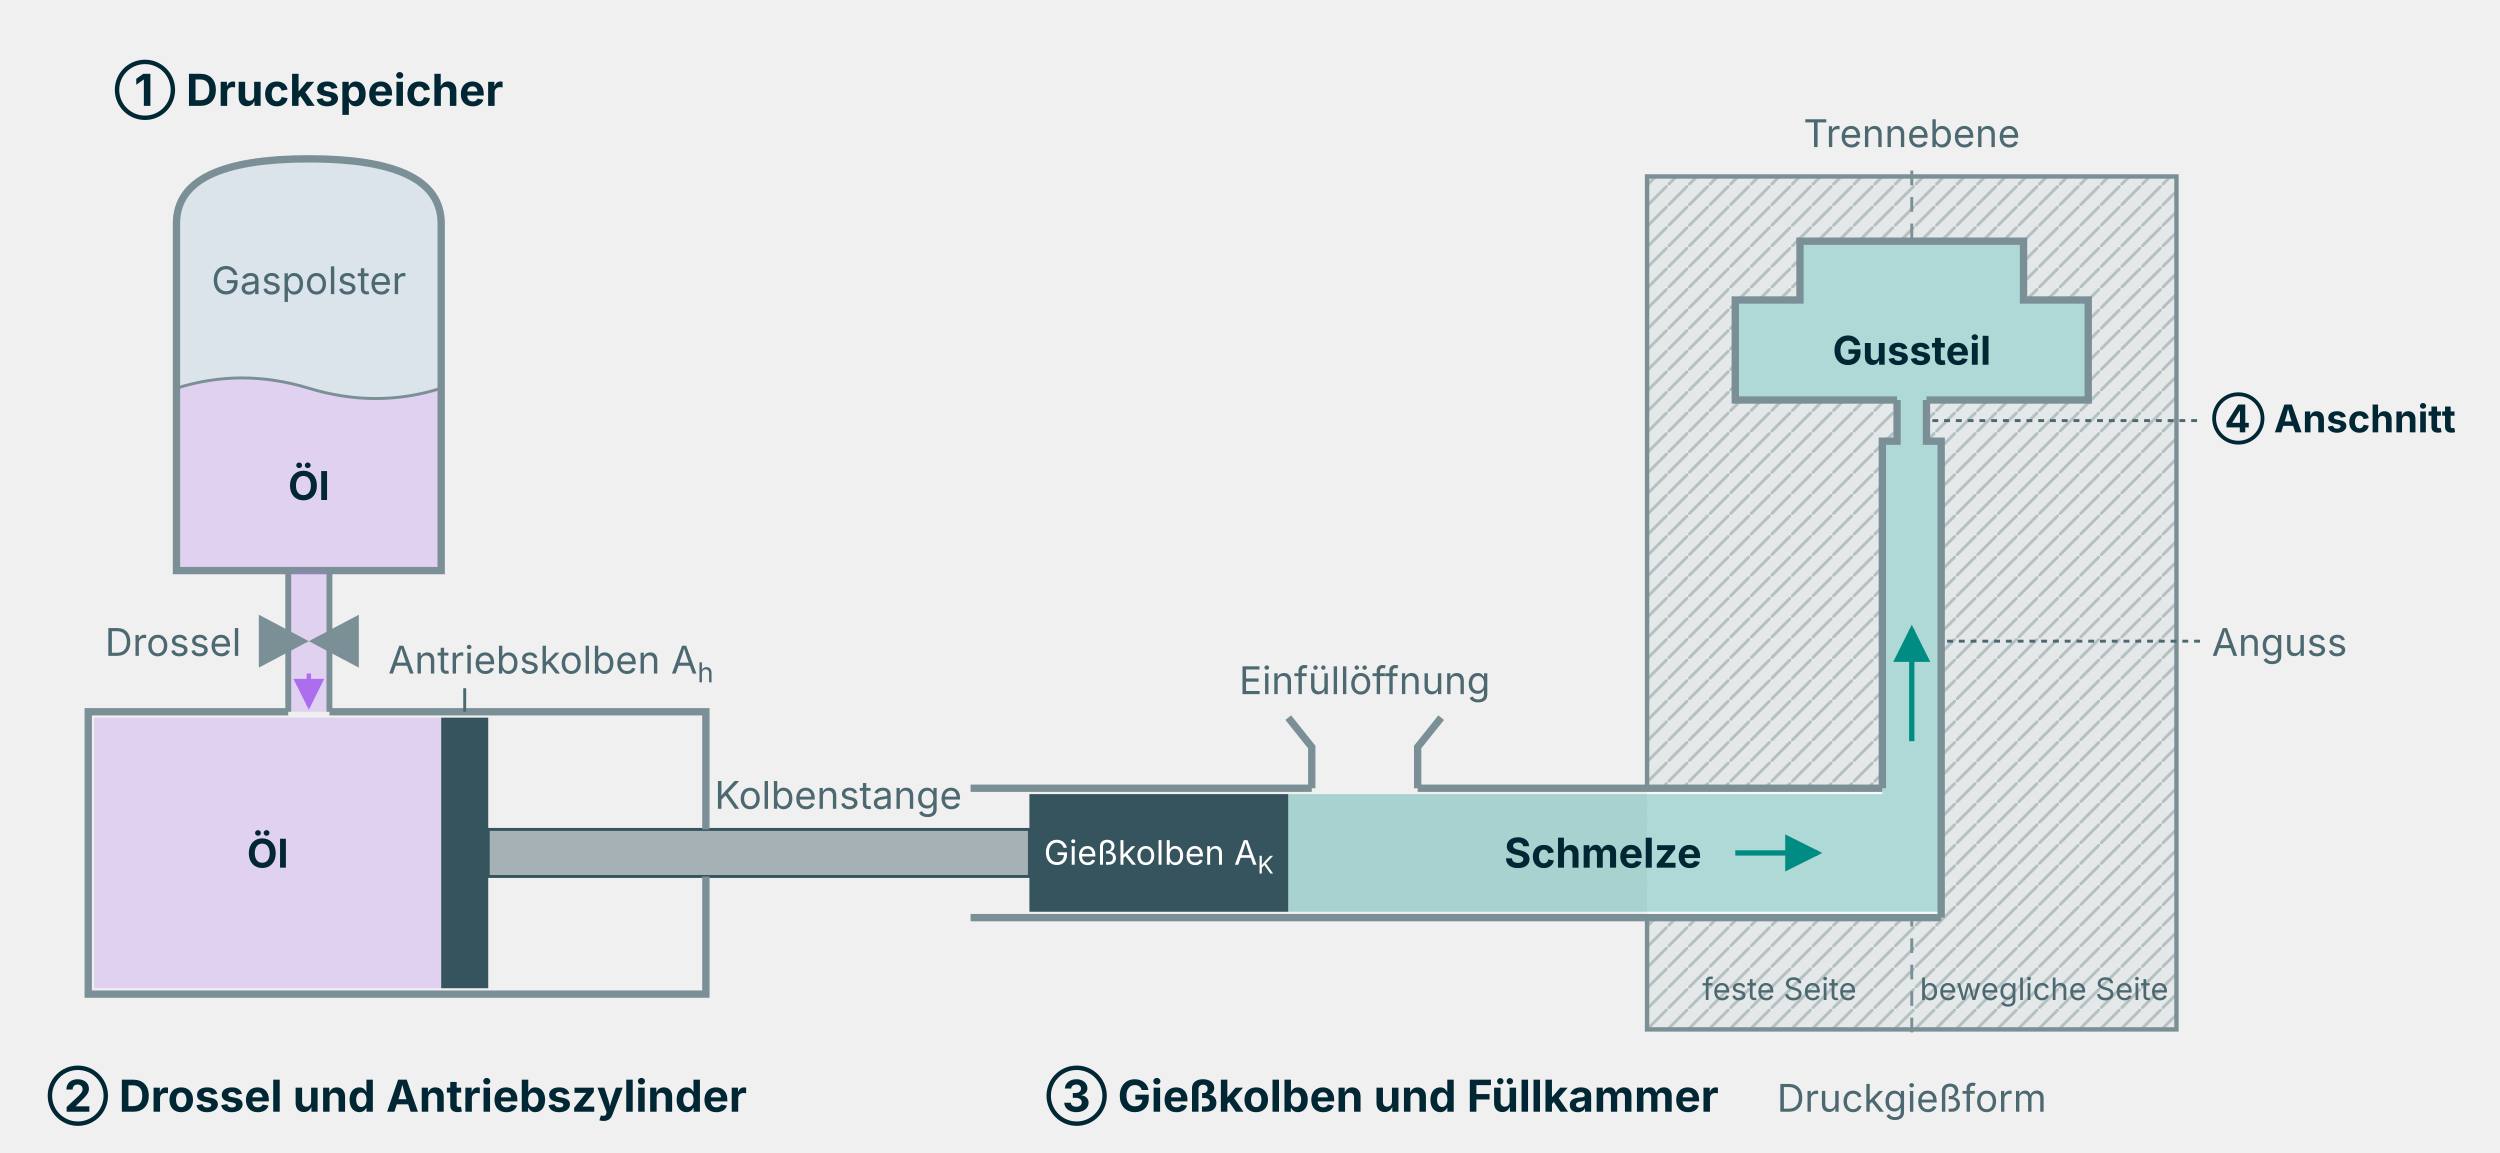
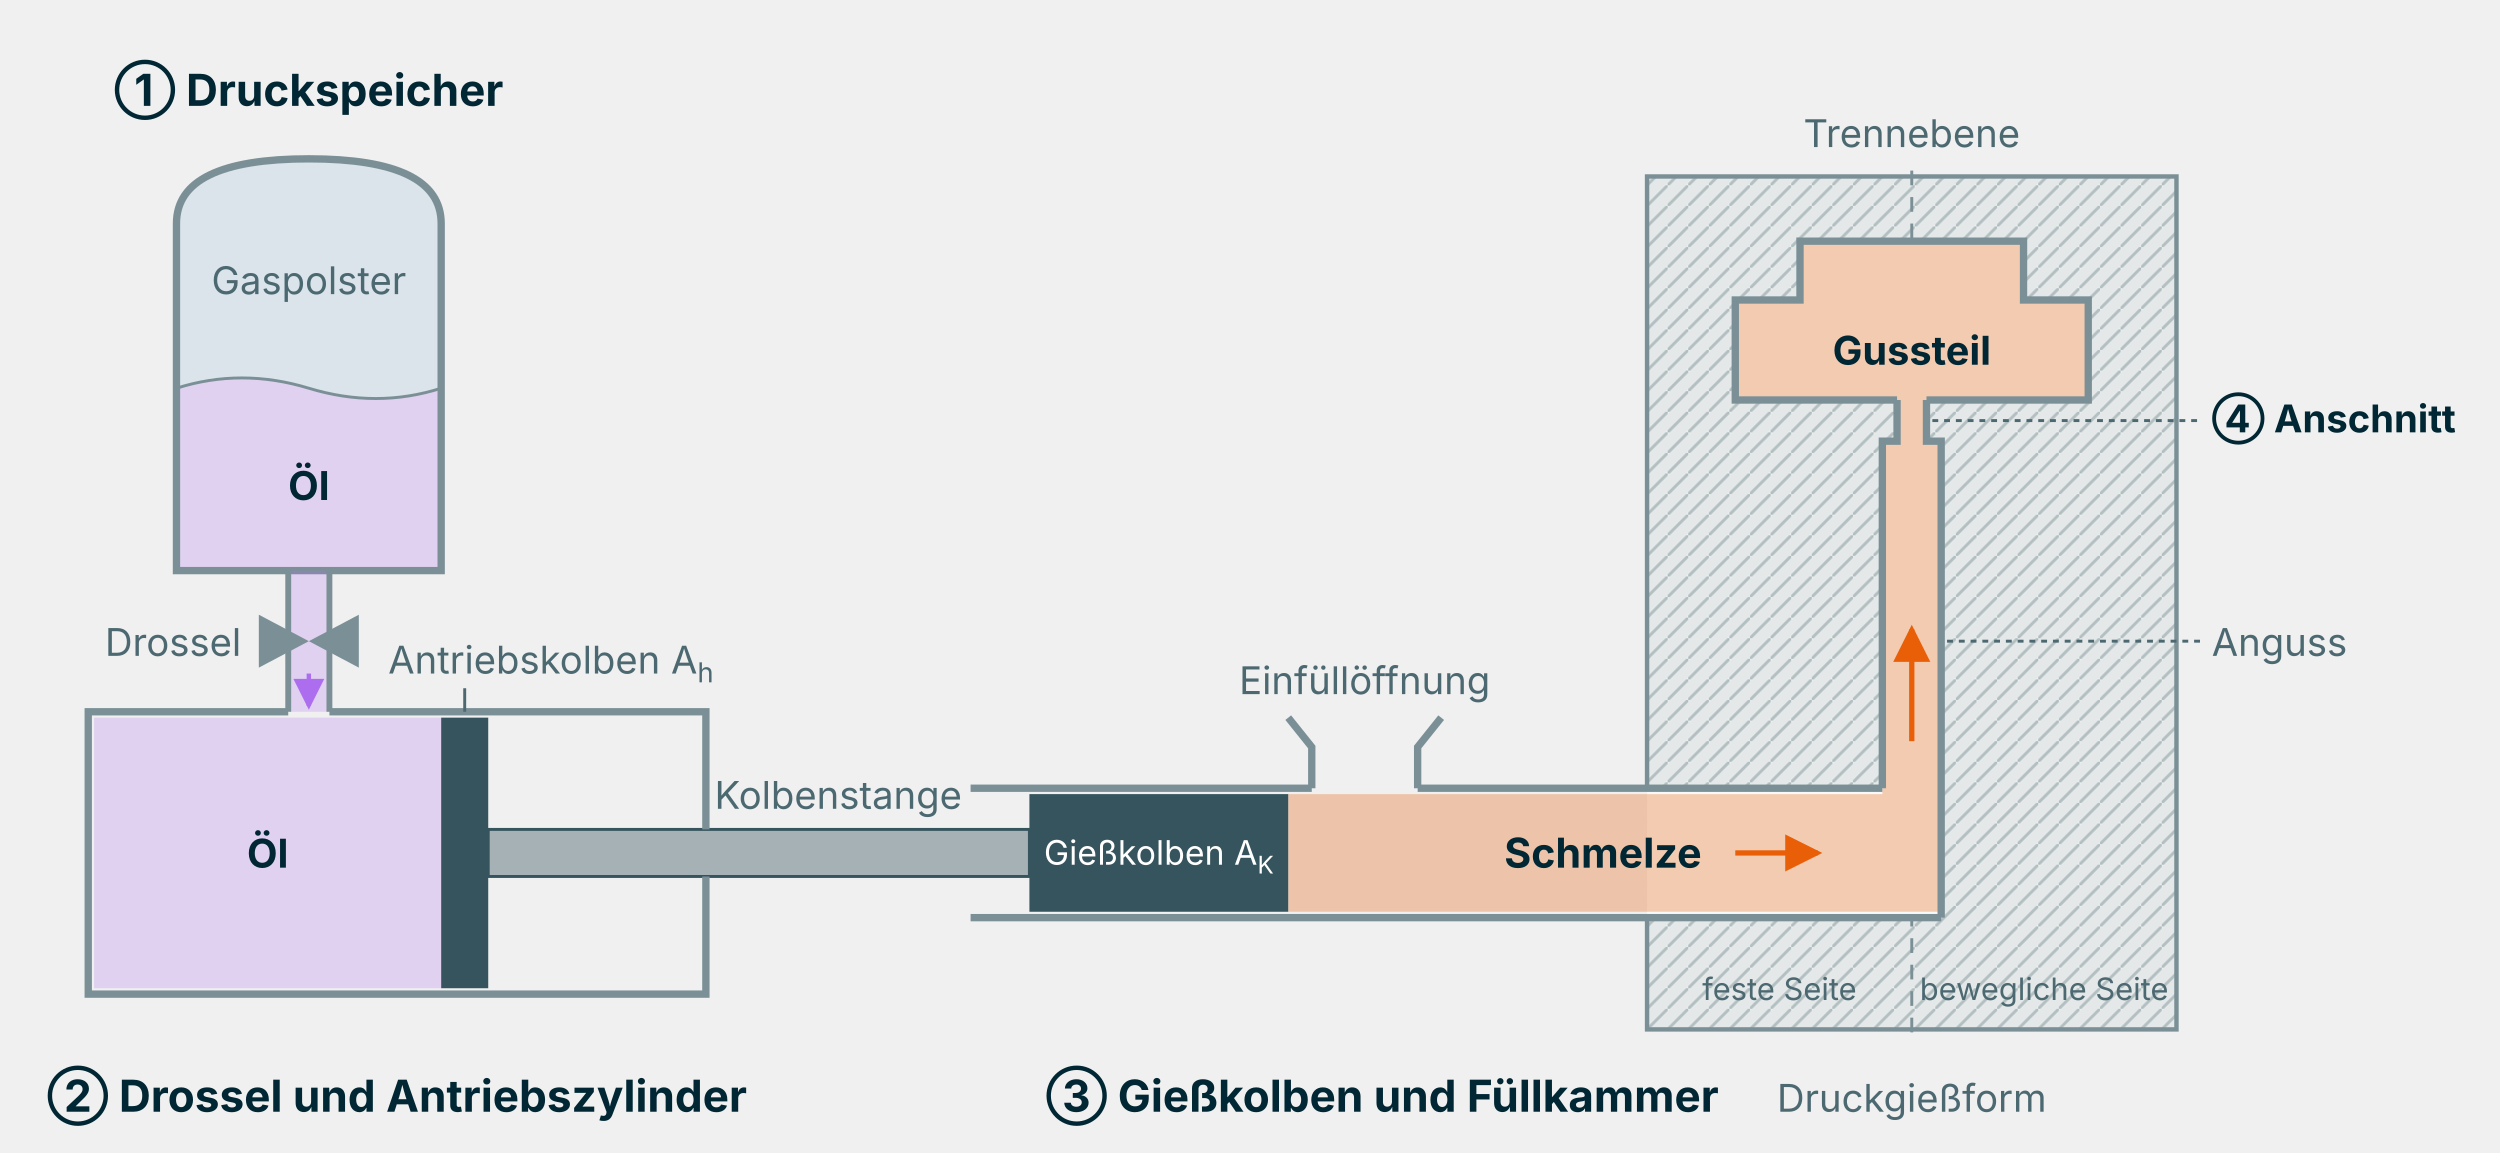
<svg xmlns="http://www.w3.org/2000/svg" viewBox="0 0 850 392" font-family="Inter, -apple-system, 'Segoe UI', Arial, sans-serif" role="img" aria-label="Druckkette des Schussaggregats: der Druckspeicher über dem Antriebszylinder, dazwischen die Drossel; die Kolbenstange schiebt den Gießkolben durch die Füllkammer, die Einfüllöffnung direkt vor ihm, die Kammer endet bündig an der Trennebene; von dort steigt der Anguss über den Anschnitt ins Gussteil">
  <defs>
    <pattern id="die-hatch" width="7" height="7" patternUnits="userSpaceOnUse">
      <rect width="7" height="7" fill="#dae1e2" fill-opacity="0.55" class="f-steel" />
      <path d="M0 7 L7 0" stroke="#7b9096" stroke-opacity="0.45" stroke-width="1" class="s-steel-dark" />
    </pattern>
    <marker id="arr" viewBox="0 0 8 8" refX="7" refY="4" markerWidth="7" markerHeight="7" orient="auto">
-       <path d="M0 0 L8 4 L0 8 Z" fill="#008c82" class="f-melt" />
+       <path d="M0 0 L8 4 L0 8 Z" fill="#e85f08" class="f-melt" />
    </marker>
    <marker id="arr-oil" viewBox="0 0 8 8" refX="7" refY="4" markerWidth="7" markerHeight="7" orient="auto">
      <path d="M0 0 L8 4 L0 8 Z" fill="#ac6eef" class="f-machine" />
    </marker>
  </defs>
  <g font-size="15" font-weight="700" fill="#002733" class="f-text" text-anchor="middle">
    <text x="105" y="36">① Druckspeicher</text>
    <text x="135" y="378">② Drossel und Antriebszylinder</text>
    <text x="470" y="378">③ Gießkolben und Füllkammer</text>
  </g>
  <text x="650" y="378" font-size="13" fill="#4c6870" class="f-muted" text-anchor="middle">Druckgießform</text>
  <path d="M60 132 L60 76 Q60 54 105 54 Q150 54 150 76 L150 132 Q128 139 105 132 Q82 125 60 132 Z" fill="#68a7cc" fill-opacity="0.16" class="f-air" />
  <path d="M60 132 Q82 125 105 132 T150 132 L150 194 L60 194 Z" fill="#ac6eef" fill-opacity="0.24" class="f-machine" />
  <path d="M60 76 Q60 54 105 54 Q150 54 150 76 L150 194 L60 194 Z" fill="none" stroke="#7b9096" stroke-width="2.5" class="s-steel-dark" />
  <path d="M60 132 Q82 125 105 132 T150 132" fill="none" stroke="#7b9096" stroke-width="1" class="s-steel-dark" />
  <text x="105" y="100" font-size="13" fill="#4c6870" class="f-muted" text-anchor="middle">Gaspolster</text>
  <text x="105" y="170" font-size="13.5" font-weight="700" fill="#002733" class="f-text" text-anchor="middle">Öl</text>
  <rect x="98" y="194" width="14" height="48" fill="#ac6eef" fill-opacity="0.24" class="f-machine" />
  <path d="M98 194 L98 242 M112 194 L112 242" fill="none" stroke="#7b9096" stroke-width="2" class="s-steel-dark" />
  <path d="M88 209 L88 227 L105 218 Z M122 209 L122 227 L105 218 Z" fill="#7b9096" class="f-steel-dark" />
  <line x1="105" y1="229" x2="105" y2="240" stroke="#ac6eef" stroke-width="1.5" class="s-machine" marker-end="url(#arr-oil)" />
  <text x="82" y="223" font-size="13" fill="#4c6870" class="f-muted" text-anchor="end">Drossel</text>
  <rect x="32" y="244" width="118" height="92" fill="#ac6eef" fill-opacity="0.24" class="f-machine" />
  <rect x="150" y="244" width="16" height="92" fill="#36545d" class="f-piston" />
  <rect x="166" y="282" width="184" height="16" fill="#36545d" fill-opacity="0.4" stroke="#36545d" stroke-width="1" class="f-piston s-piston" />
  <path d="M98 242 L30 242 L30 338 L240 338 L240 298 M240 282 L240 242 L112 242" fill="none" stroke="#7b9096" stroke-width="2.5" class="s-steel-dark" />
  <text x="91" y="295" font-size="13.5" font-weight="700" fill="#002733" class="f-text" text-anchor="middle">Öl</text>
  <path d="M158 234 L158 242" fill="none" stroke="#4c6870" stroke-width="1" class="s-muted" />
  <text x="132" y="229" font-size="13" fill="#4c6870" class="f-muted">Antriebskolben A<tspan font-size="72%" dy="3">h</tspan>
  </text>
  <text x="285" y="275" font-size="13" fill="#4c6870" class="f-muted" text-anchor="middle">Kolbenstange</text>
  <rect x="560" y="60" width="180" height="290" fill="url(#die-hatch)" />
  <line x1="650" y1="58" x2="650" y2="352" stroke="#7b9096" stroke-width="1" stroke-dasharray="5 4" class="s-steel-dark" />
  <rect x="560" y="268" width="100" height="44" fill="#f8fafa" class="f-surface2" />
  <rect x="640" y="150" width="20" height="162" fill="#f8fafa" class="f-surface2" />
  <rect x="645" y="134" width="10" height="18" fill="#f8fafa" class="f-surface2" />
  <path d="M590 136 L590 102 L612 102 L612 82 L688 82 L688 102 L710 102 L710 136 Z" fill="#f8fafa" class="f-surface2" />
  <path d="M560 268 L560 60 L740 60 L740 350 L560 350 L560 312" fill="none" stroke="#7b9096" stroke-width="1.5" class="s-steel-dark" />
  <text x="650" y="50" font-size="13" fill="#4c6870" class="f-muted" text-anchor="middle">Trennebene</text>
  <text x="605" y="340" font-size="10.5" fill="#4c6870" class="f-muted" text-anchor="middle">feste Seite</text>
  <text x="695" y="340" font-size="10.5" fill="#4c6870" class="f-muted" text-anchor="middle">bewegliche Seite</text>
-   <path d="M438 270 L640 270 L640 150 L645 150 L645 136 L655 136 L655 150 L660 150 L660 310 L438 310 Z" fill="#008c82" fill-opacity="0.3" class="f-melt" />
-   <path d="M590 136 L590 102 L612 102 L612 82 L688 82 L688 102 L710 102 L710 136 Z" fill="#008c82" fill-opacity="0.3" class="f-melt" />
+   <path d="M438 270 L640 270 L640 150 L645 150 L645 136 L655 136 L655 150 L660 150 L660 310 L438 310 Z" fill="#e85f08" fill-opacity="0.3" class="f-melt" />
+   <path d="M590 136 L590 102 L612 102 L612 82 L688 82 L688 102 L710 102 L710 136 Z" fill="#e85f08" fill-opacity="0.3" class="f-melt" />
  <rect x="350" y="270" width="88" height="40" fill="#36545d" class="f-piston" />
  <path d="M330 268 L446 268 M482 268 L640 268 M330 312 L660 312" fill="none" stroke="#7b9096" stroke-width="2.5" class="s-steel-dark" />
  <path d="M446 268 L446 254 L438 244 M482 268 L482 254 L490 244" fill="none" stroke="#7b9096" stroke-width="2.5" class="s-steel-dark" />
  <text x="464" y="236" font-size="13" fill="#4c6870" class="f-muted" text-anchor="middle">Einfüllöffnung</text>
  <text x="394" y="294" font-size="11.5" fill="#ffffff" class="f-surface" text-anchor="middle">Gießkolben A<tspan font-size="72%" dy="3">K</tspan>
  </text>
  <text x="545" y="295" font-size="14" font-weight="700" fill="#002733" class="f-text" text-anchor="middle">Schmelze</text>
-   <line x1="590" y1="290" x2="618" y2="290" stroke="#008c82" stroke-width="1.8" class="s-melt" marker-end="url(#arr)" />
+   <line x1="590" y1="290" x2="618" y2="290" stroke="#e85f08" stroke-width="1.8" class="s-melt" marker-end="url(#arr)" />
  <path d="M640 268 L640 150 L645 150 L645 136 M655 136 L655 150 L660 150 L660 312" fill="none" stroke="#7b9096" stroke-width="2.5" class="s-steel-dark" />
  <path d="M645 136 L590 136 L590 102 L612 102 L612 82 L688 82 L688 102 L710 102 L710 136 L655 136" fill="none" stroke="#7b9096" stroke-width="2.5" class="s-steel-dark" />
-   <line x1="650" y1="252" x2="650" y2="214" stroke="#008c82" stroke-width="1.8" class="s-melt" marker-end="url(#arr)" />
+   <line x1="650" y1="252" x2="650" y2="214" stroke="#e85f08" stroke-width="1.8" class="s-melt" marker-end="url(#arr)" />
  <text x="650" y="124" font-size="13.5" font-weight="700" fill="#002733" class="f-text" text-anchor="middle">Gussteil</text>
  <line x1="657" y1="143" x2="748" y2="143" stroke="#4c6870" stroke-width="1" stroke-dasharray="2 2" class="s-muted" />
  <text x="752" y="147" font-size="13" font-weight="700" fill="#002733" class="f-text">④ Anschnitt</text>
  <line x1="662" y1="218" x2="748" y2="218" stroke="#4c6870" stroke-width="1" stroke-dasharray="2 2" class="s-muted" />
  <text x="752" y="223" font-size="13" fill="#4c6870" class="f-muted">Anguss</text>
</svg>
